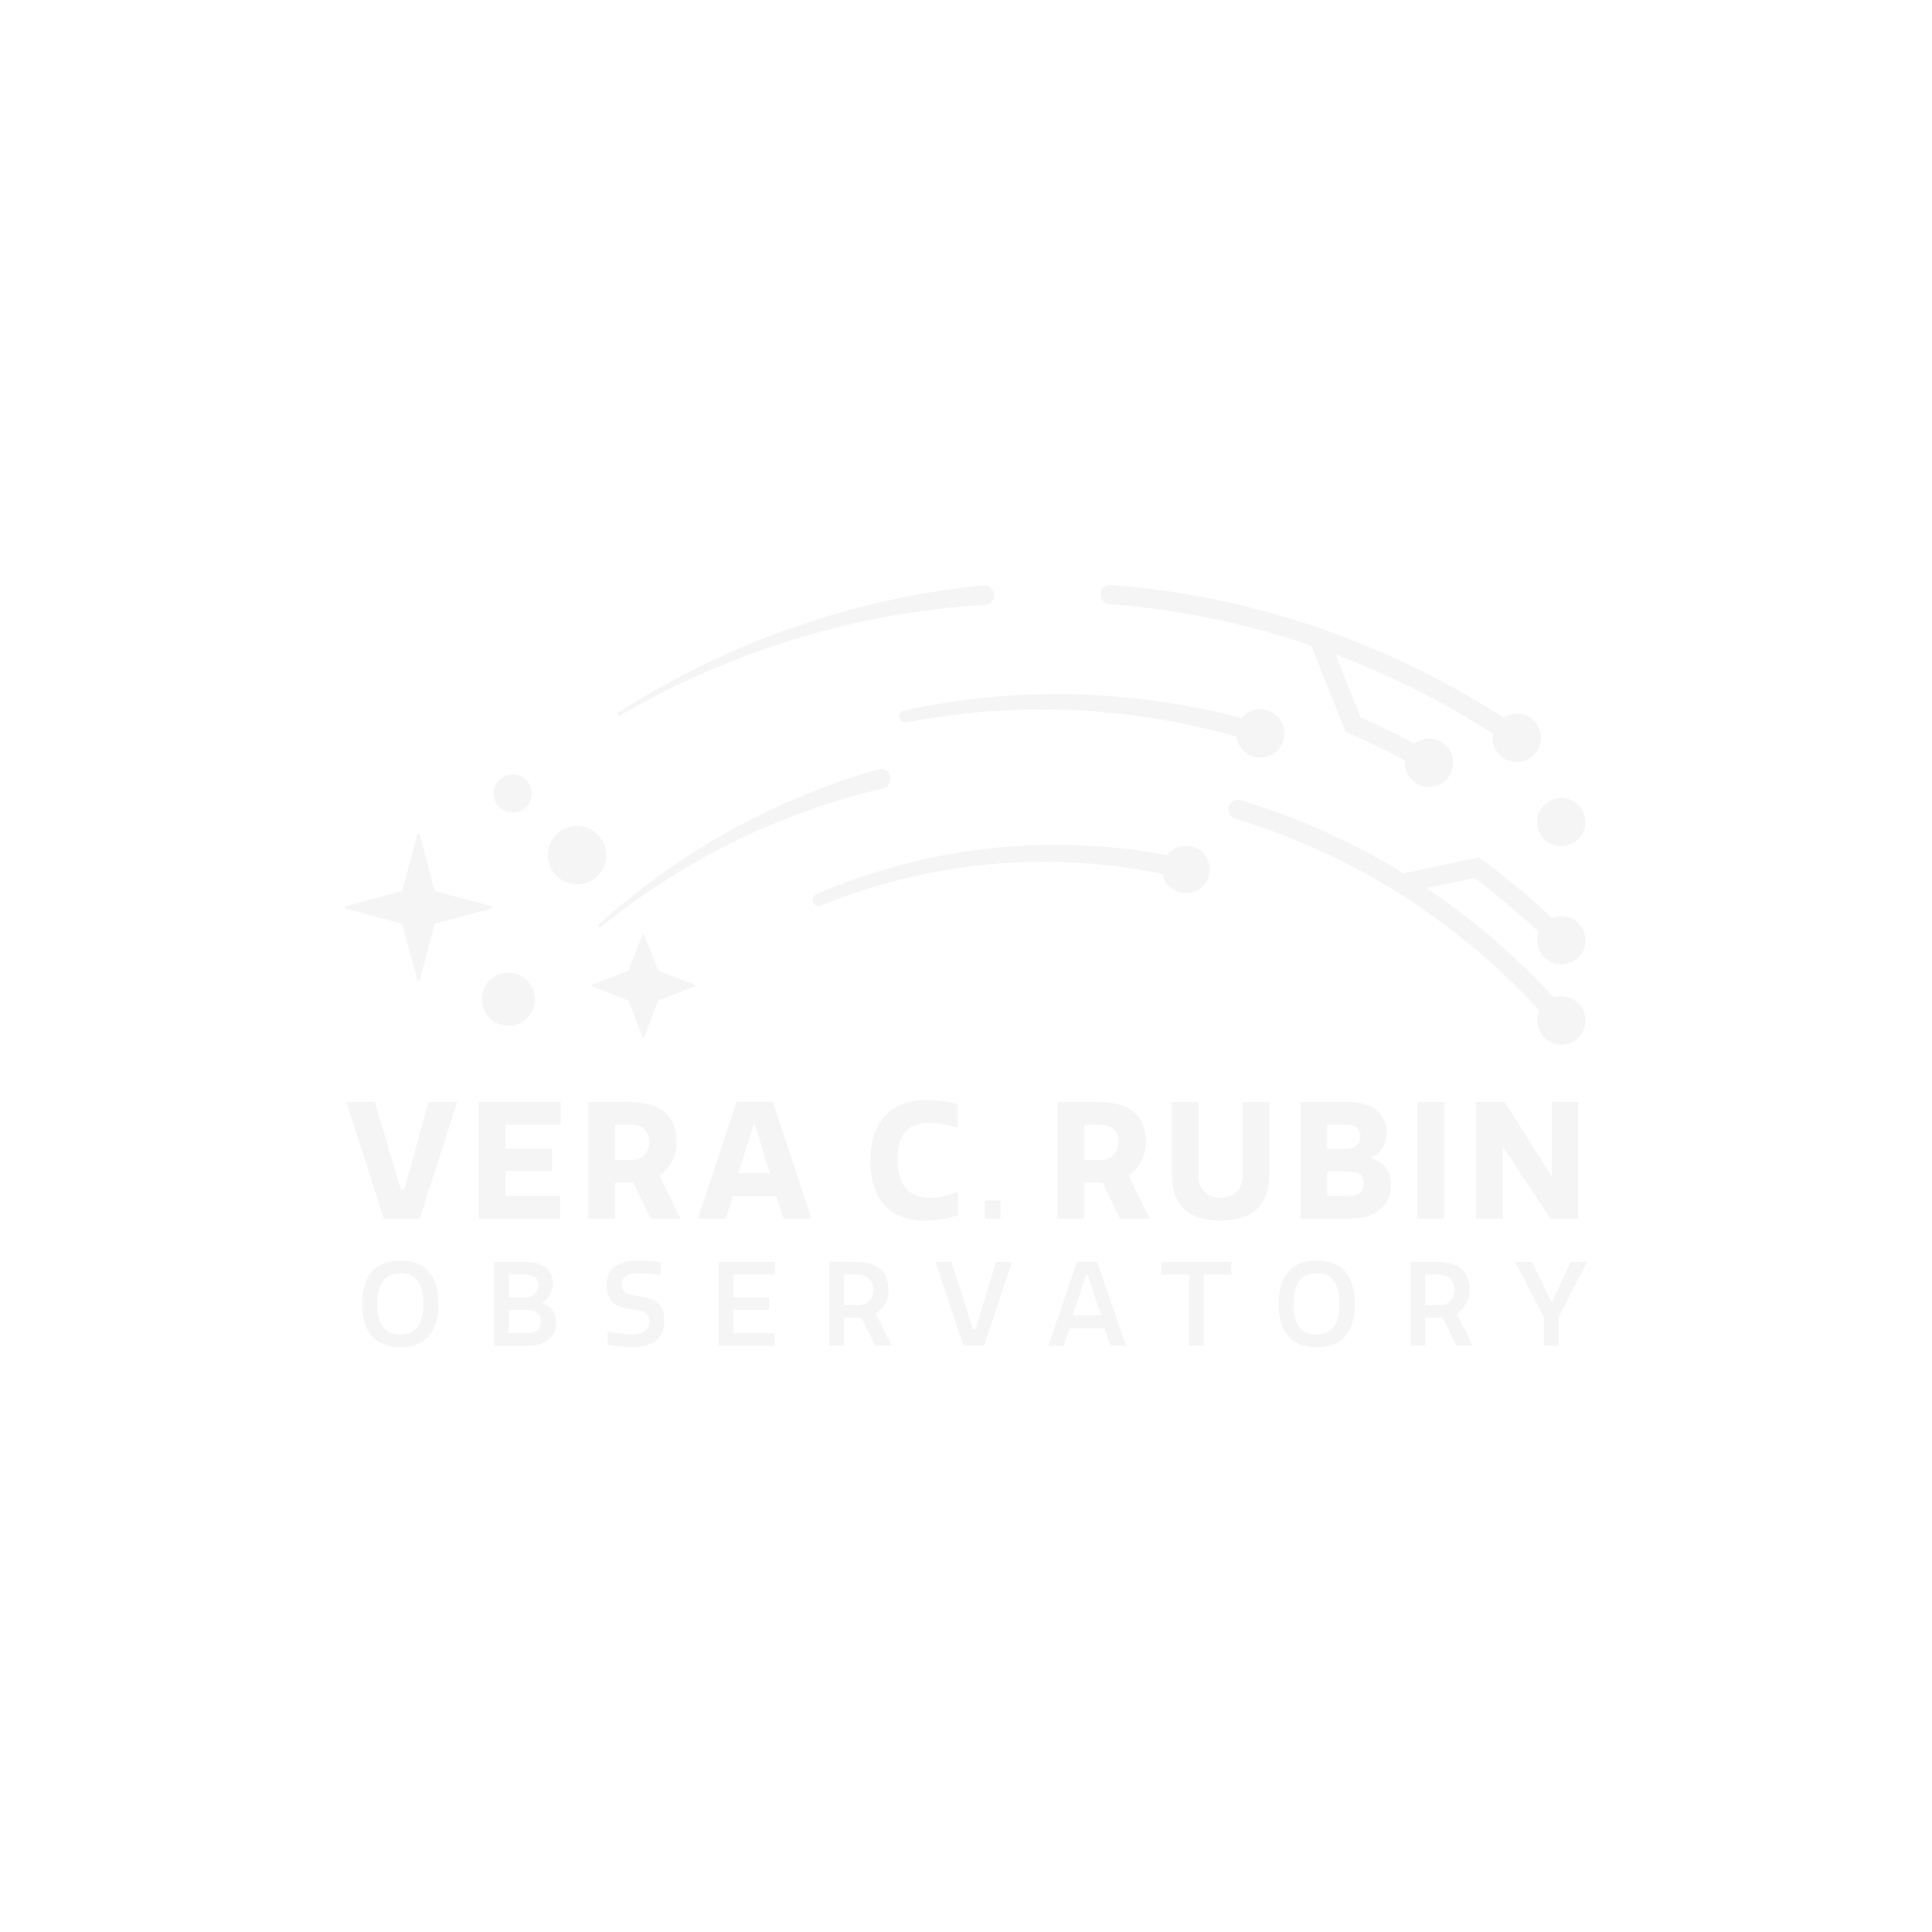
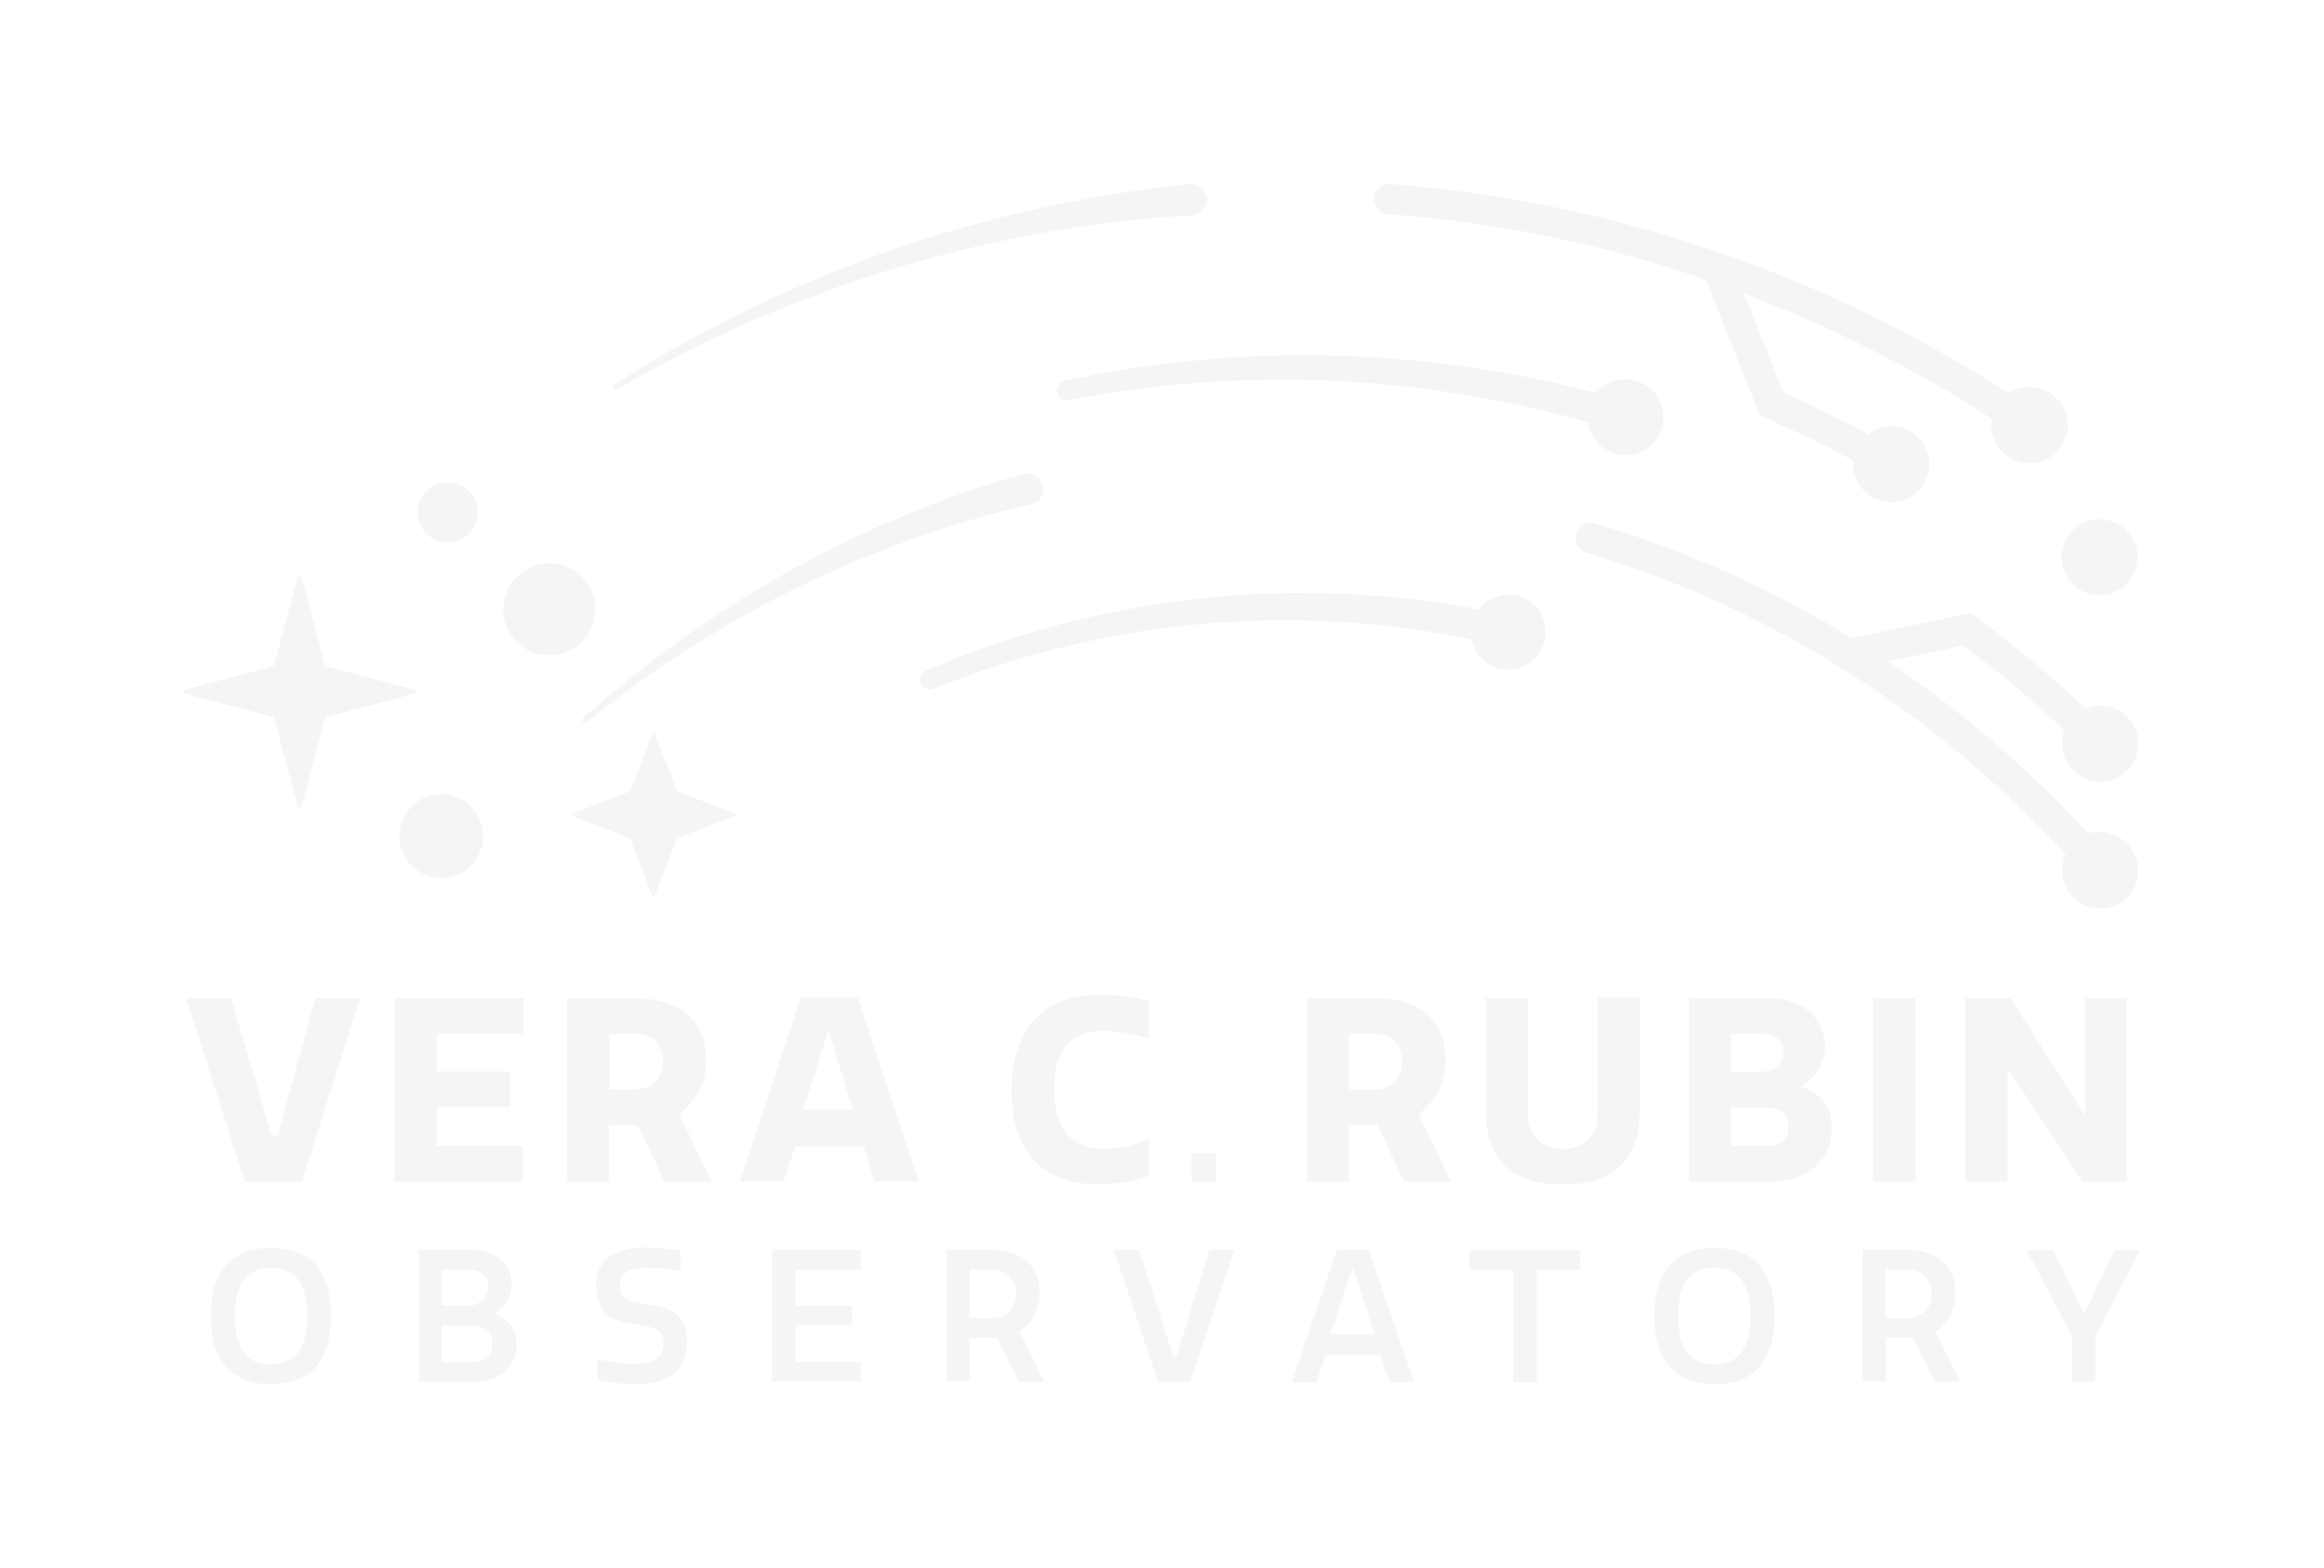
- <svg xmlns="http://www.w3.org/2000/svg" id="Layer_1" data-name="Layer 1" viewBox="0 0 800 800">
-   <defs>
-     <style>.cls-1{fill:#f5f5f5;}</style>
-   </defs>
-   <path class="cls-1" d="M210.51,402.76a11,11,0,1,0,11,11A11,11,0,0,0,210.51,402.76Z" />
-   <circle class="cls-1" cx="212.28" cy="328.57" r="7.89" />
-   <path class="cls-1" d="M251.06,354.1A12.1,12.1,0,1,0,239,366.2,12.09,12.09,0,0,0,251.06,354.1Z" />
-   <path class="cls-1" d="M203.37,375.18l-23-6.09a.6.6,0,0,1-.42-.41l-6.09-23a.58.58,0,0,0-1.12,0l-6.1,23a.57.57,0,0,1-.41.41l-23,6.09a.58.58,0,0,0,0,1.12l23,6.09a.58.58,0,0,1,.41.41l6.1,23a.58.58,0,0,0,1.12,0l6.09-23a.62.62,0,0,1,.42-.41l23-6.09A.58.58,0,0,0,203.37,375.18Z" />
-   <path class="cls-1" d="M287.77,407.8,272.71,402a.35.35,0,0,1-.18-.18l-5.83-15.06a.31.31,0,0,0-.58,0l-5.83,15.06a.32.32,0,0,1-.18.18l-15.06,5.83a.32.32,0,0,0,0,.59l15.06,5.83a.32.32,0,0,1,.18.18l5.83,15.06a.31.31,0,0,0,.58,0l5.83-15.06a.35.35,0,0,1,.18-.18l15.06-5.83A.32.32,0,0,0,287.77,407.8Z" />
-   <path class="cls-1" d="M256.81,296.22a345.62,345.62,0,0,1,73.13-31.84,336.86,336.86,0,0,1,78.12-13.93h.18a4.1,4.1,0,0,0-.82-8.15,343.43,343.43,0,0,0-79,17.5A348.87,348.87,0,0,0,256.06,295a.72.72,0,0,0,.75,1.24Z" />
-   <path class="cls-1" d="M459.37,250.18a333.08,333.08,0,0,1,83.57,17.17l14.23,35.7,1.51.66c7.79,3.38,15.54,7.13,23.12,11.18a9,9,0,0,0,0,1.87,10,10,0,1,0,3.86-8.88c-7.31-3.9-14.76-7.54-22.28-10.85L553,271a347.79,347.79,0,0,1,65.21,32.85,10,10,0,1,0,7.87-8.1,9.92,9.92,0,0,0-3.46,1.42,355.49,355.49,0,0,0-74.81-36.58,4.18,4.18,0,0,0-1.19-.4A341.76,341.76,0,0,0,460,242.2a4,4,0,1,0-.58,8Z" />
-   <path class="cls-1" d="M365.94,326.42a4.1,4.1,0,0,0-2.25-7.88A291,291,0,0,0,302,344.12a297.67,297.67,0,0,0-54.05,38.59.74.74,0,0,0-.08,1,.73.73,0,0,0,1,.1,295,295,0,0,1,55.34-35.42,284.78,284.78,0,0,1,61.51-21.92Z" />
-   <path class="cls-1" d="M372.42,297.13a2.55,2.55,0,0,0,3,2,294.09,294.09,0,0,1,73.23-4.87A297.55,297.55,0,0,1,511.93,305a10,10,0,1,0,2.2-7.68A304.49,304.49,0,0,0,449,287.64a300,300,0,0,0-74.57,6.51A2.57,2.57,0,0,0,372.42,297.13Z" />
-   <path class="cls-1" d="M491.13,350.18a9.83,9.83,0,0,0-7.86,3.93,243.37,243.37,0,0,0-30.17-3.79,251,251,0,0,0-78,7.29,253.25,253.25,0,0,0-37.09,12.64,2.55,2.55,0,0,0,2,4.7h0a248.14,248.14,0,0,1,36.52-11.65,244.33,244.33,0,0,1,76-5.59,238.68,238.68,0,0,1,28.9,4.2,9.85,9.85,0,1,0,9.67-11.73Z" />
-   <path class="cls-1" d="M646.46,350.41a10,10,0,1,0-10-10A10,10,0,0,0,646.46,350.41Z" />
-   <path class="cls-1" d="M646.59,412.48a9.85,9.85,0,0,0-3.18.49c-5.54-6-11.29-11.74-17.2-17.17A297.21,297.21,0,0,0,601,375q-5.09-3.74-10.3-7.24l19.88-4.2a316.63,316.63,0,0,1,26.56,22.3,10.12,10.12,0,0,0-.62,3.71,10,10,0,1,0,9.74-10.24,9.82,9.82,0,0,0-3.57.76,325.73,325.73,0,0,0-28.79-24l-1.45-1.08-31.32,6.62a282.14,282.14,0,0,0-67.37-30.25,4,4,0,1,0-2.29,7.67,276,276,0,0,1,84.78,42.42,292.14,292.14,0,0,1,24.59,20.29c5.7,5.26,11.26,10.82,16.62,16.58a10,10,0,1,0,9.18-5.78Z" />
-   <polygon class="cls-1" points="167.49 492.46 165.95 492.46 155.22 456.33 143.42 456.33 158.91 504.6 173.86 504.6 189.28 456.33 177.41 456.33 167.49 492.46" />
-   <polygon class="cls-1" points="198.24 504.6 231.96 504.6 231.96 495.21 209.3 495.21 209.3 484.89 228.61 484.89 228.61 475.57 209.3 475.57 209.3 465.72 232.16 465.72 232.16 456.33 198.24 456.33 198.24 504.6" />
-   <path class="cls-1" d="M280.16,473.22c0-12.73-8.11-16.89-19.77-16.89H243.63V504.6h11.06V489.72h7.64c2.42,5,4.63,9.92,7,14.88h12.41l-8.65-17.83A16.87,16.87,0,0,0,280.16,473.22Zm-18.83,7.11h-6.64V465.72h6.64c5.69,0,7.5,3.82,7.5,7.1S267,480.33,261.33,480.33Z" />
-   <path class="cls-1" d="M305,456.26l-16,48.34h11.53l2.95-9.25h18l2.88,9.25H336l-16-48.34Zm.74,29.5,6.3-20.18h.54l6.17,20.18Z" />
-   <path class="cls-1" d="M371.67,480.13c0-11.13,4.83-15.22,13.68-15.22a39.07,39.07,0,0,1,11.19,2.15V457.2a48.15,48.15,0,0,0-13.34-1.67c-14.54,0-22.79,9.45-22.79,24.87,0,16,7.64,25,22.93,25a40.45,40.45,0,0,0,13.34-2.28V493.4A29.64,29.64,0,0,1,384.74,496C377.91,496,371.67,492.33,371.67,480.13Z" />
-   <rect class="cls-1" x="407.78" y="497.09" width="6.49" height="7.51" />
-   <path class="cls-1" d="M474.49,473.22c0-12.73-8.11-16.89-19.78-16.89H438V504.6H449V489.72h7.65c2.41,5,4.62,9.92,7,14.88H476l-8.65-17.83A16.86,16.86,0,0,0,474.49,473.22Zm-18.84,7.11H449V465.72h6.64c5.7,0,7.51,3.82,7.51,7.1S461.35,480.33,455.65,480.33Z" />
-   <path class="cls-1" d="M514.57,487.1c0,5.63-4.22,8.92-9.18,8.92s-9.19-3.29-9.19-8.92V456.33h-11v29.83c0,12.27,6.17,19.24,20.18,19.24s20.18-7,20.18-19.3V456.33h-11Z" />
-   <path class="cls-1" d="M568.12,479.66v-.27a11.76,11.76,0,0,0,6.1-10.32c0-6.64-4.7-12.74-15.35-12.74H538.49V504.6H559.4c10.12,0,16.56-5.57,16.56-13.88C576,485.89,574.22,481.74,568.12,479.66Zm-18.57-13.94h7.57c3.69,0,6.17,1.47,6.17,4.62,0,4.16-3.15,5.43-6.5,5.43h-7.24Zm9.18,29.49h-9.18V485.09h8.85c3.75,0,6.3,1.14,6.3,4.83C564.7,493.07,563,495.21,558.73,495.21Z" />
-   <rect class="cls-1" x="586.97" y="456.33" width="11.06" height="48.27" />
-   <polygon class="cls-1" points="642.63 456.33 642.63 487.24 623.05 456.33 611.19 456.33 611.19 504.6 622.25 504.6 622.25 474.7 641.96 504.6 653.56 504.6 653.56 456.33 642.63 456.33" />
-   <path class="cls-1" d="M165.78,522c10.8,0,15.76,6.6,15.76,17.93s-5,17.93-15.76,17.93S150,551.21,150,539.88,155,522,165.78,522Zm.05,5.25c-6.27,0-9.6,4-9.6,12.68s3.33,12.68,9.5,12.68,9.59-3.95,9.59-12.68S172,527.2,165.83,527.2Z" />
-   <path class="cls-1" d="M229,531.44a9,9,0,0,1-4.82,8c4.44,1.3,6.13,4.39,6.13,8.1,0,5.73-4.39,9.73-11.33,9.73H204.61v-34.7H218.4C225.68,522.53,229,526.82,229,531.44Zm-11.52,5.79a5.25,5.25,0,0,0,5.5-5.06c0-2.65-2-4.39-5.45-4.39h-6.8v9.45ZM224,547c0-3.09-2.32-4.63-5.79-4.63h-7.57V552h7.91C222.3,552,224,549.86,224,547Z" />
-   <path class="cls-1" d="M268.93,547.06c0-4-3.86-4.48-8-5-4.67-.63-9.73-2.27-9.73-9.88,0-8.39,6.75-10.22,13.35-10.22a84,84,0,0,1,8.92.67V528a66,66,0,0,0-8.82-.82c-4.82,0-7.23,1.5-7.23,4.82,0,3.62,3.23,4.15,6.89,4.73,5.06.82,10.8,1.64,10.8,10.07,0,7.67-5.4,11-13.21,11a53.53,53.53,0,0,1-10.27-1v-5.45a54.77,54.77,0,0,0,9.79,1.21C266.33,552.56,268.93,550.73,268.93,547.06Z" />
-   <path class="cls-1" d="M320.85,522.53v5.25H303.64v9.4h14.85v5.21H303.64V552h17.11v5.25H297.57v-34.7Z" />
-   <path class="cls-1" d="M354.78,522.53c8.05,0,13.11,3.56,13.11,11.66a11.57,11.57,0,0,1-5.3,9.79l6.65,13.25H362.4c-1.93-3.85-3.76-7.71-5.74-11.56-.63,0-1.64,0-2.8,0h-4.38v11.52H343.4v-34.7Zm-5.3,17.93h5.93c4.53,0,6.26-3.42,6.26-6.46a6.09,6.09,0,0,0-6.41-6.22h-5.78Z" />
-   <path class="cls-1" d="M407.46,557.23H399l-11.62-34.7h6.56l9,28.05h.92l8.58-28.05H419Z" />
-   <path class="cls-1" d="M445.9,522.48h8.44l11.85,34.75h-6.41L457.37,550H442.91l-2.41,7.27h-6.41Zm-1.69,22.12h11.62l-5.5-16.92h-.53Z" />
-   <path class="cls-1" d="M509.93,527.78H498.46v29.45h-6.07V527.78H480.91v-5.25h29Z" />
-   <path class="cls-1" d="M545.23,522c10.8,0,15.76,6.6,15.76,17.93s-5,17.93-15.76,17.93-15.77-6.6-15.77-17.93S534.43,522,545.23,522Zm0,5.25c-6.27,0-9.6,4-9.6,12.68s3.33,12.68,9.5,12.68,9.59-3.95,9.59-12.68S551.45,527.2,545.28,527.2Z" />
-   <path class="cls-1" d="M595.44,522.53c8,0,13.11,3.56,13.11,11.66a11.58,11.58,0,0,1-5.31,9.79l6.66,13.25h-6.85c-1.93-3.85-3.76-7.71-5.73-11.56-.63,0-1.64,0-2.8,0h-4.39v11.52h-6.07v-34.7Zm-5.31,17.93h5.93c4.53,0,6.27-3.42,6.27-6.46a6.1,6.1,0,0,0-6.41-6.22h-5.79Z" />
-   <path class="cls-1" d="M639.27,557.23V545.38l-11.86-22.85h6.9l8.05,16.53h.29l7.76-16.53h6.79c-4,7.61-8,15.23-11.85,22.85v11.85Z" />
+ <svg xmlns="http://www.w3.org/2000/svg" version="1.1" id="Layer_1" x="0px" y="0px" viewBox="0 0 610.9 412.2" style="enable-background:new 0 0 610.9 412.2;" xml:space="preserve">
+   <style type="text/css">
+ 	.st0{fill:#F5F5F5;}
+ </style>
+   <path class="st0" d="M116,208.8c-6.1,0-11,4.9-11,11s4.9,11,11,11s11-4.9,11-11l0,0C127,213.8,122.1,208.8,116,208.8z" />
+   <circle class="st0" cx="117.7" cy="134.7" r="7.9" />
+   <path class="st0" d="M156.5,160.2c0-6.7-5.4-12.1-12.1-12.1c-6.7,0-12.1,5.4-12.1,12.1c0,6.7,5.4,12.1,12.1,12.1c0,0,0,0,0,0  C151.1,172.3,156.5,166.9,156.5,160.2z" />
+   <path class="st0" d="M108.8,181.3l-23-6.1c-0.2-0.1-0.4-0.2-0.4-0.4l-6.1-23c-0.1-0.3-0.4-0.5-0.7-0.4c-0.2,0.1-0.4,0.2-0.4,0.4  l-6.1,23c-0.1,0.2-0.2,0.4-0.4,0.4l-23,6.1c-0.3,0.1-0.5,0.4-0.4,0.7c0.1,0.2,0.2,0.4,0.4,0.4l23,6.1c0.2,0.1,0.4,0.2,0.4,0.4  l6.1,23c0.1,0.3,0.4,0.5,0.7,0.4c0.2-0.1,0.4-0.2,0.4-0.4l6.1-23c0.1-0.2,0.2-0.4,0.4-0.4l23-6.1c0.3-0.1,0.5-0.4,0.4-0.7  C109.2,181.5,109,181.3,108.8,181.3z" />
+   <path class="st0" d="M193.2,213.9l-15.1-5.8c-0.1,0-0.1-0.1-0.2-0.2l-5.8-15.1c-0.1-0.2-0.2-0.2-0.4-0.2c-0.1,0-0.1,0.1-0.2,0.2  l-5.8,15.1c0,0.1-0.1,0.1-0.2,0.2l-15.1,5.8c-0.2,0.1-0.2,0.3-0.2,0.4c0,0.1,0.1,0.1,0.2,0.2l15.1,5.8c0.1,0,0.1,0.1,0.2,0.2  l5.8,15.1c0.1,0.2,0.2,0.2,0.4,0.2c0.1,0,0.1-0.1,0.2-0.2l5.8-15.1c0-0.1,0.1-0.1,0.2-0.2l15.1-5.8c0.2,0,0.3-0.2,0.2-0.4  C193.4,214,193.4,213.9,193.2,213.9z" />
+   <path class="st0" d="M162.3,102.3c23.1-13.4,47.6-24.1,73.1-31.8c25.4-7.7,51.6-12.4,78.1-13.9h0.2c2.2-0.3,3.8-2.4,3.5-4.7  c-0.3-2.1-2.2-3.6-4.3-3.5c-26.9,2.7-53.4,8.6-79,17.5c-25.4,8.9-49.7,20.7-72.4,35.2c-0.3,0.2-0.5,0.7-0.2,1  C161.5,102.4,161.9,102.5,162.3,102.3L162.3,102.3L162.3,102.3z" />
+   <path class="st0" d="M364.8,56.3c28.5,2.1,56.6,7.9,83.6,17.2l14.2,35.7l1.5,0.7c7.8,3.4,15.5,7.1,23.1,11.2c-0.1,0.6-0.1,1.2,0,1.9  c0.5,5.5,5.4,9.5,10.9,9c5.5-0.5,9.5-5.4,9-10.9s-5.4-9.5-10.9-9c-1.9,0.2-3.7,0.9-5.1,2c-7.3-3.9-14.8-7.5-22.3-10.9l-10.4-26  c22.8,8.6,44.7,19.6,65.2,32.9c-0.9,5.4,2.7,10.6,8.2,11.6c5.4,0.9,10.6-2.7,11.6-8.2s-2.7-10.6-8.2-11.6c-1.2-0.2-2.5-0.2-3.7,0.1  c-1.2,0.2-2.4,0.7-3.5,1.4c-23.4-15.1-48.5-27.4-74.8-36.6c-0.4-0.2-0.8-0.3-1.2-0.4c-28-9.7-57.1-15.8-86.6-18  c-2.2-0.2-4.1,1.5-4.3,3.7C361,54.2,362.7,56.1,364.8,56.3L364.8,56.3z" />
+   <path class="st0" d="M271.4,132.5c2.2-0.7,3.3-3,2.6-5.2c-0.7-2-2.8-3.2-4.9-2.7c-21.5,6.1-42.2,14.7-61.7,25.6  c-19.4,10.8-37.5,23.8-54.1,38.6c-0.3,0.3-0.3,0.7-0.1,1c0.3,0.3,0.7,0.3,1,0.1c17.1-13.8,35.6-25.7,55.3-35.4  c19.6-9.6,40.2-17,61.5-21.9L271.4,132.5z" />
+   <path class="st0" d="M277.9,103.2c0.3,1.4,1.6,2.3,3,2c24.1-4.7,48.7-6.3,73.2-4.9c21.4,1.3,42.6,4.9,63.3,10.7  c0.7,5.5,5.8,9.3,11.2,8.6s9.3-5.8,8.6-11.2c-0.7-5.5-5.8-9.3-11.2-8.6c-2.5,0.3-4.8,1.6-6.4,3.5c-21.3-5.6-43.1-8.8-65.1-9.7  c-25-1-50.1,1.2-74.6,6.5C278.5,100.5,277.6,101.8,277.9,103.2z" />
+   <path class="st0" d="M396.6,156.3c-3.1,0-6,1.5-7.9,3.9c-10-1.9-20-3.2-30.2-3.8c-26.2-1.7-52.5,0.8-78,7.3  c-12.7,3.2-25.1,7.5-37.1,12.6c-1.3,0.6-1.9,2.1-1.4,3.4s2.1,1.9,3.4,1.4l0,0c11.9-4.8,24.1-8.7,36.5-11.6c24.9-5.8,50.5-7.7,76-5.6  c9.7,0.8,19.4,2.2,28.9,4.2c1,5.3,6.2,8.8,11.5,7.8c5.3-1,8.8-6.2,7.8-11.5C405.3,159.6,401.3,156.3,396.6,156.3L396.6,156.3z" />
+   <path class="st0" d="M551.9,156.5c5.5,0,10-4.5,10-10s-4.5-10-10-10s-10,4.5-10,10S546.4,156.5,551.9,156.5z" />
+   <path class="st0" d="M552.1,218.6c-1.1,0-2.2,0.2-3.2,0.5c-5.5-6-11.3-11.7-17.2-17.2c-8-7.4-16.4-14.3-25.2-20.8  c-3.4-2.5-6.8-4.9-10.3-7.2l19.9-4.2c9.3,6.9,18.1,14.4,26.6,22.3c-0.4,1.2-0.6,2.4-0.6,3.7c0.1,5.5,4.7,9.9,10.2,9.8  c5.5-0.1,9.9-4.7,9.8-10.2c-0.1-5.5-4.7-9.9-10.2-9.8c0,0,0,0,0,0c-1.2,0-2.4,0.3-3.6,0.8c-9.1-8.5-18.7-16.6-28.8-24l-1.5-1.1  l-31.3,6.6c-21-13-43.7-23.2-67.4-30.2c-2.1-0.6-4.3,0.6-5,2.7s0.6,4.3,2.7,5c30.5,9.1,59.2,23.5,84.8,42.4  c8.6,6.3,16.8,13.1,24.6,20.3c5.7,5.3,11.3,10.8,16.6,16.6c-2.3,5-0.2,11,4.8,13.3c5,2.3,11,0.2,13.3-4.8c2.3-5,0.2-11-4.8-13.3  C554.9,219,553.5,218.7,552.1,218.6L552.1,218.6z" />
+   <polygon class="st0" points="73,298.5 71.4,298.5 60.7,262.4 48.9,262.4 64.4,310.7 79.3,310.7 94.7,262.4 82.9,262.4 " />
+   <polygon class="st0" points="103.7,310.7 137.4,310.7 137.4,301.3 114.8,301.3 114.8,291 134.1,291 134.1,281.7 114.8,281.7   114.8,271.8 137.6,271.8 137.6,262.4 103.7,262.4 " />
+   <path class="st0" d="M185.6,279.3c0-12.7-8.1-16.9-19.8-16.9h-16.8v48.3h11.1v-14.9h7.6c2.4,5,4.6,9.9,7,14.9h12.4l-8.6-17.8  C182.9,289.7,185.6,284.7,185.6,279.3z M166.8,286.4h-6.6v-14.6h6.6c5.7,0,7.5,3.8,7.5,7.1S172.5,286.4,166.8,286.4L166.8,286.4z" />
+   <path class="st0" d="M210.5,262.3l-16,48.3H206l3-9.2h18l2.9,9.2h11.6l-16-48.3H210.5z M211.2,291.8l6.3-20.2h0.5l6.2,20.2H211.2z" />
+   <path class="st0" d="M277.1,286.2c0-11.1,4.8-15.2,13.7-15.2c3.8,0.2,7.6,0.9,11.2,2.1v-9.9c-4.3-1.2-8.8-1.7-13.3-1.7  c-14.5,0-22.8,9.5-22.8,24.9c0,16,7.6,25,22.9,25c4.5,0,9.1-0.8,13.3-2.3v-9.7c-3.8,1.7-7.8,2.6-11.9,2.6  C283.4,302.1,277.1,298.4,277.1,286.2z" />
+   <rect x="313.2" y="303.2" class="st0" width="6.5" height="7.5" />
+   <path class="st0" d="M380,279.3c0-12.7-8.1-16.9-19.8-16.9h-16.7v48.3h11v-14.9h7.6c2.4,5,4.6,9.9,7,14.9h12.4l-8.6-17.8  C377.2,289.7,379.9,284.7,380,279.3z M361.1,286.4h-6.6v-14.6h6.6c5.7,0,7.5,3.8,7.5,7.1S366.8,286.4,361.1,286.4z" />
+   <path class="st0" d="M420,293.2c0,5.6-4.2,8.9-9.2,8.9s-9.2-3.3-9.2-8.9v-30.8h-11v29.8c0,12.3,6.2,19.2,20.2,19.2  c14,0,20.2-7,20.2-19.3v-29.8h-11L420,293.2z" />
+   <path class="st0" d="M473.6,285.7v-0.3c3.8-2.1,6.1-6,6.1-10.3c0-6.6-4.7-12.7-15.3-12.7H444v48.3h20.9c10.1,0,16.6-5.6,16.6-13.9  C481.5,292,479.7,287.8,473.6,285.7z M455,271.8h7.6c3.7,0,6.2,1.5,6.2,4.6c0,4.2-3.2,5.4-6.5,5.4H455V271.8z M464.2,301.3H455  v-10.1h8.8c3.8,0,6.3,1.1,6.3,4.8C470.2,299.2,468.5,301.3,464.2,301.3z" />
+   <rect x="492.4" y="262.4" class="st0" width="11.1" height="48.3" />
+   <polygon class="st0" points="548.1,262.4 548.1,293.3 528.5,262.4 516.7,262.4 516.7,310.7 527.7,310.7 527.7,280.8 547.4,310.7   559,310.7 559,262.4 " />
+   <path class="st0" d="M71.2,328.1C82,328.1,87,334.7,87,346s-5,17.9-15.8,17.9s-15.8-6.6-15.8-18S60.5,328.1,71.2,328.1z M71.3,333.3  c-6.3,0-9.6,4-9.6,12.7s3.3,12.7,9.5,12.7s9.6-4,9.6-12.7S77.5,333.3,71.3,333.3L71.3,333.3z" />
+   <path class="st0" d="M134.5,337.5c0,3.4-1.8,6.4-4.8,8c4.4,1.3,6.1,4.4,6.1,8.1c0,5.7-4.4,9.7-11.3,9.7h-14.4v-34.7h13.8  C131.1,328.6,134.5,332.9,134.5,337.5z M122.9,343.3c2.9,0.1,5.4-2.1,5.5-5c0,0,0,0,0-0.1c0-2.7-2-4.4-5.4-4.4h-6.8v9.5H122.9z   M129.5,353.1c0-3.1-2.3-4.6-5.8-4.6h-7.6v9.6h7.9C127.8,358.1,129.5,355.9,129.5,353.1z" />
+   <path class="st0" d="M174.4,353.1c0-4-3.9-4.5-8-5c-4.7-0.6-9.7-2.3-9.7-9.9c0-8.4,6.8-10.2,13.3-10.2c3,0.1,6,0.3,8.9,0.7v5.4  c-2.9-0.5-5.9-0.7-8.8-0.8c-4.8,0-7.2,1.5-7.2,4.8c0,3.6,3.2,4.2,6.9,4.7c5.1,0.8,10.8,1.6,10.8,10.1c0,7.7-5.4,11-13.2,11  c-3.4,0-6.9-0.3-10.3-1v-5.5c3.2,0.7,6.5,1.1,9.8,1.2C171.8,358.6,174.4,356.8,174.4,353.1z" />
+   <path class="st0" d="M226.3,328.6v5.2h-17.2v9.4H224v5.2h-14.9v9.6h17.1v5.2H203v-34.7L226.3,328.6z" />
+   <path class="st0" d="M260.2,328.6c8,0,13.1,3.6,13.1,11.7c0,4-2,7.6-5.3,9.8l6.6,13.2h-6.8c-1.9-3.8-3.8-7.7-5.7-11.6  c-0.6,0-1.6,0-2.8,0h-4.4v11.5h-6.1v-34.7L260.2,328.6z M254.9,346.5h5.9c4.5,0,6.3-3.4,6.3-6.5c0.1-3.4-2.6-6.2-5.9-6.2  c-0.2,0-0.3,0-0.5,0h-5.8V346.5z" />
+   <path class="st0" d="M312.9,363.3h-8.5l-11.6-34.7h6.6l9,28h0.9l8.6-28h6.6L312.9,363.3z" />
+   <path class="st0" d="M351.4,328.6h8.4l11.9,34.8h-6.4l-2.4-7.2h-14.5l-2.4,7.3h-6.4L351.4,328.6z M349.7,350.7h11.6l-5.5-16.9h-0.5  L349.7,350.7z" />
+   <path class="st0" d="M415.4,333.9h-11.5v29.5h-6.1v-29.5h-11.5v-5.2h29L415.4,333.9z" />
+   <path class="st0" d="M450.7,328.1c10.8,0,15.8,6.6,15.8,17.9s-5,17.9-15.8,17.9s-15.8-6.6-15.8-17.9S439.9,328.1,450.7,328.1z   M450.7,333.3c-6.3,0-9.6,4-9.6,12.7s3.3,12.7,9.5,12.7s9.6-4,9.6-12.7S456.9,333.3,450.7,333.3L450.7,333.3z" />
+   <path class="st0" d="M500.9,328.6c8,0,13.1,3.6,13.1,11.7c0,4-2,7.6-5.3,9.8l6.7,13.2h-6.8c-1.9-3.8-3.8-7.7-5.7-11.6  c-0.6,0-1.6,0-2.8,0h-4.4v11.5h-6.1v-34.7L500.9,328.6z M495.6,346.5h5.9c4.5,0,6.3-3.4,6.3-6.5c0.1-3.4-2.6-6.2-6-6.2  c-0.1,0-0.3,0-0.4,0h-5.8L495.6,346.5z" />
+   <path class="st0" d="M544.7,363.3v-11.8l-11.9-22.8h6.9l8,16.5h0.3l7.8-16.5h6.8c-4,7.6-8,15.2-11.8,22.8v11.8H544.7z" />
</svg>
